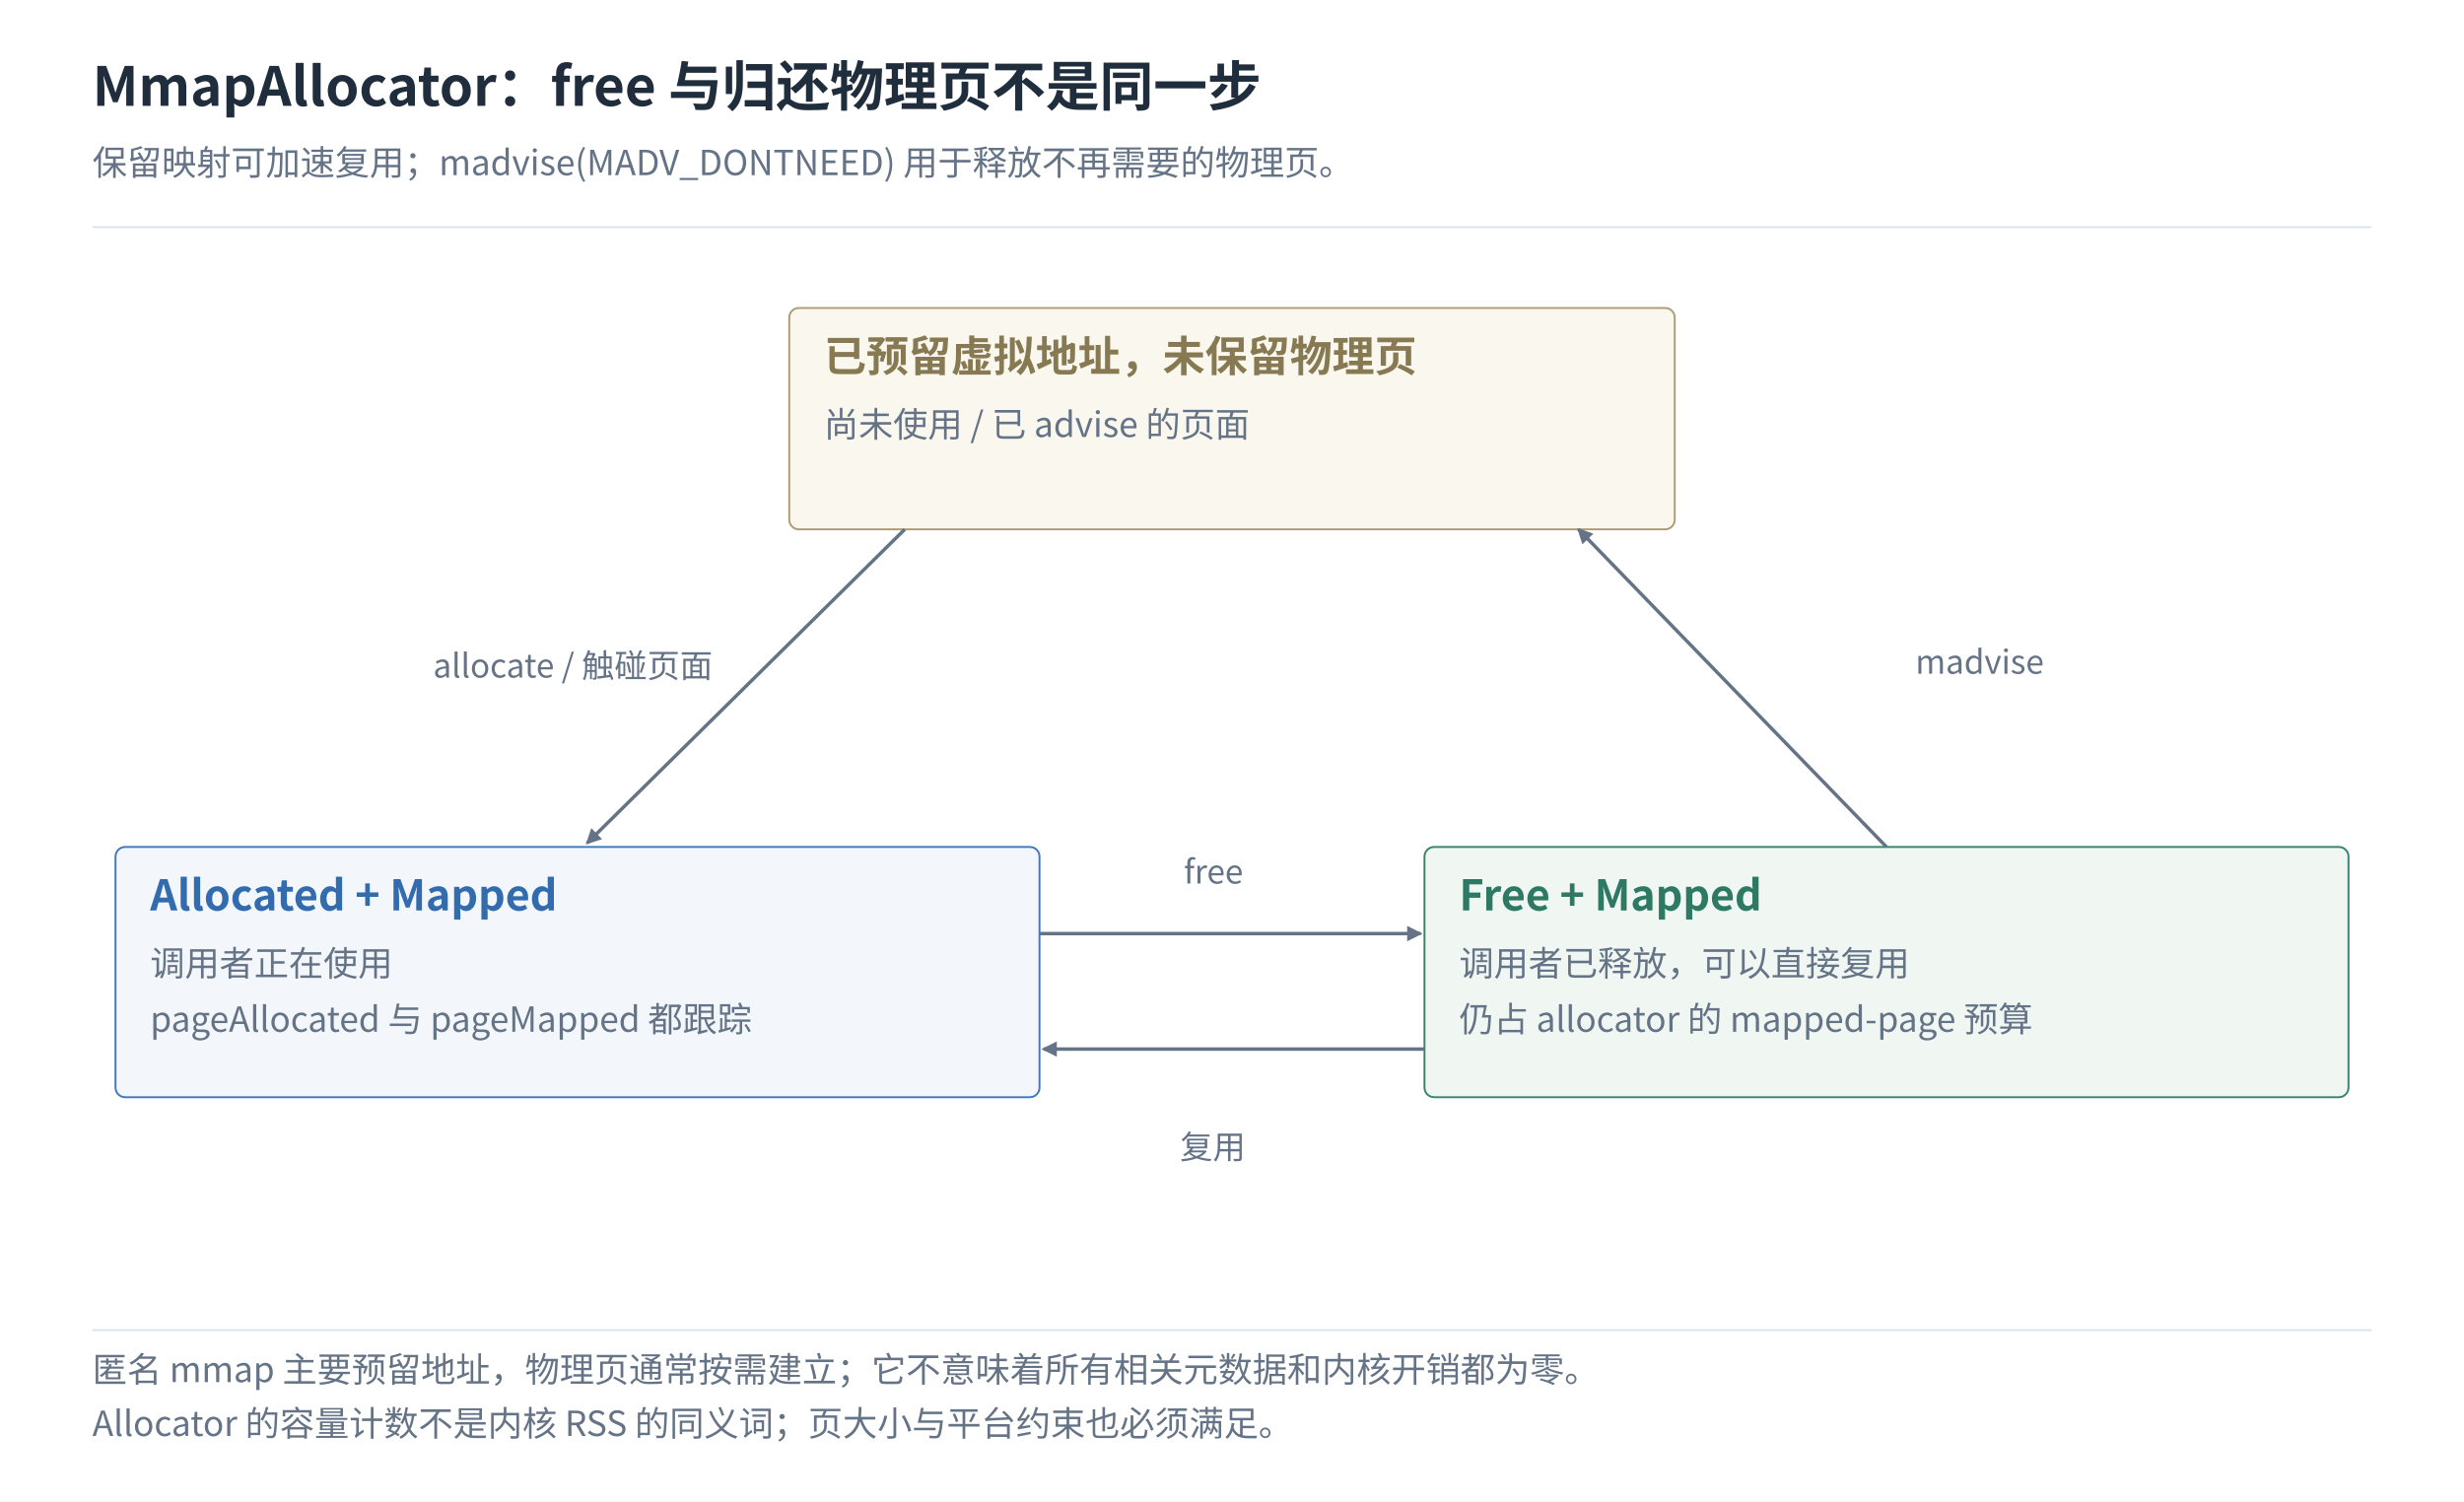
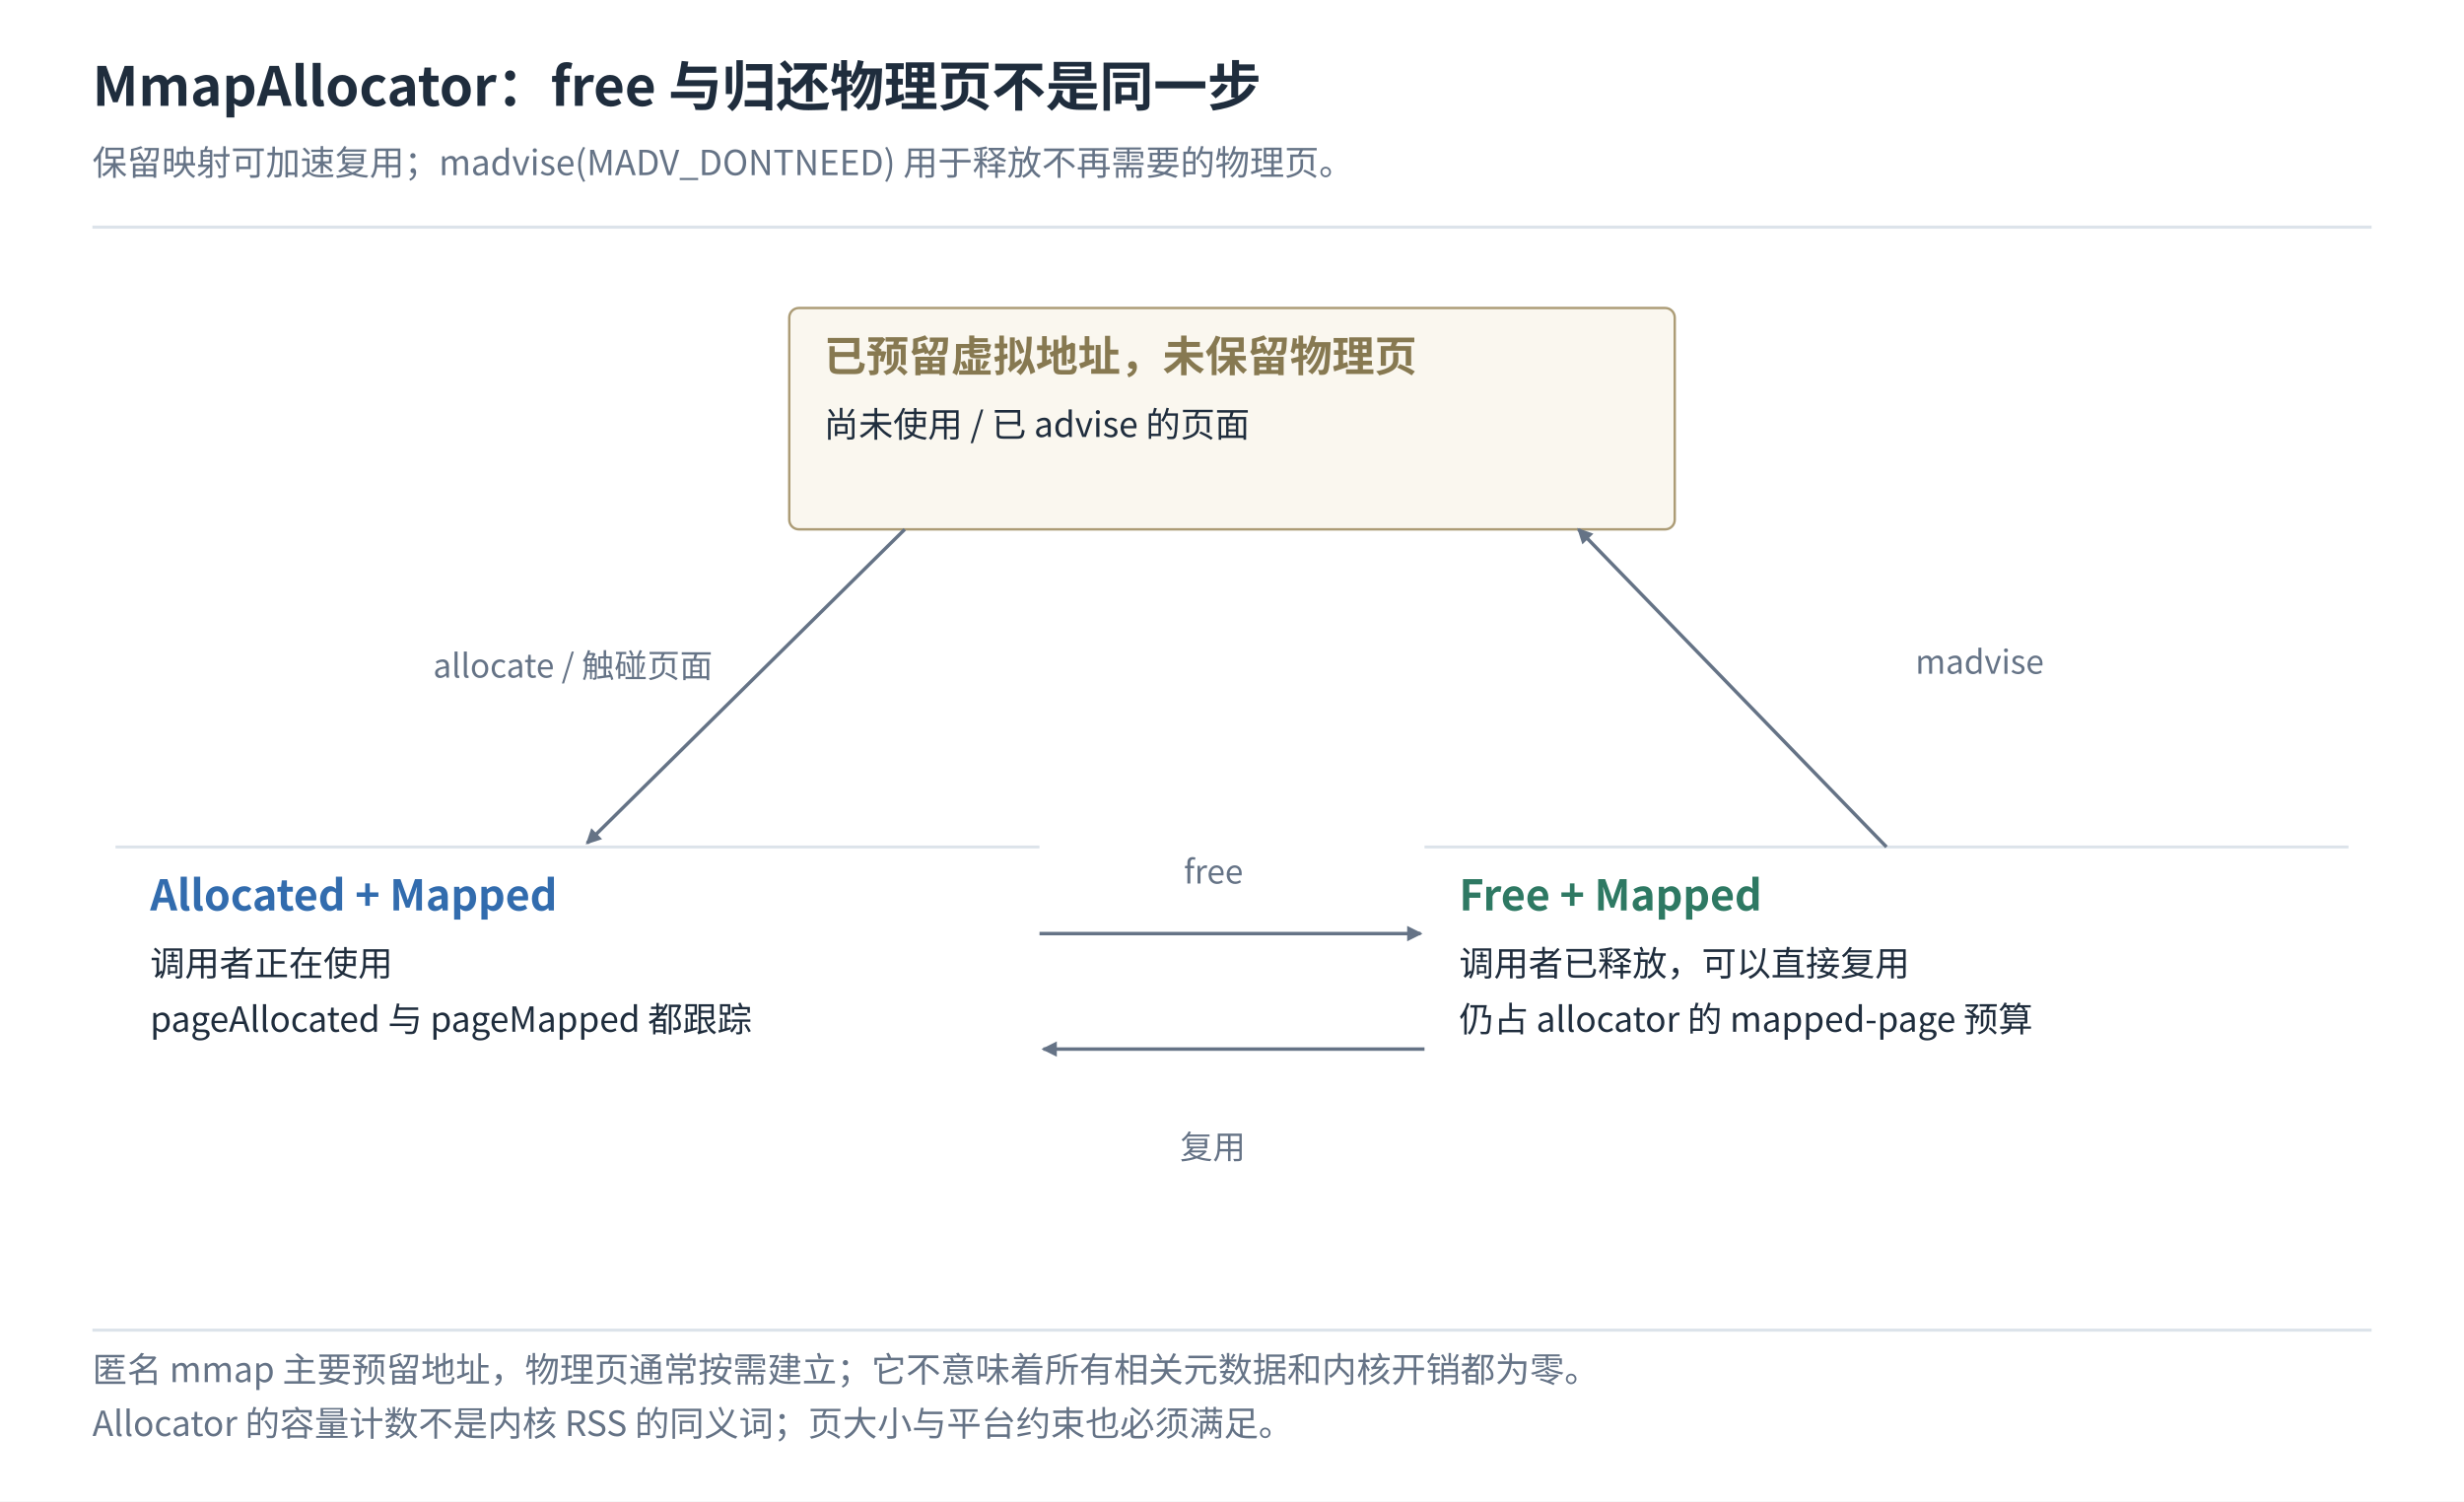
<svg xmlns="http://www.w3.org/2000/svg" width="1280" height="780" viewBox="0 0 1280 780" role="img" aria-labelledby="title desc" font-family="Noto Sans SC, Noto Sans CJK SC, Inter, Arial, sans-serif">
  <defs>
    <marker id="arrow" markerWidth="8" markerHeight="8" refX="7" refY="4" orient="auto" markerUnits="userSpaceOnUse">
      <path d="M0 0 L8 4 L0 8 Z" fill="#657386" />
    </marker>
  </defs>
  <rect x="0" y="0" width="1280" height="780" rx="0" fill="white" stroke="none" stroke-width="1" />
  <text x="48" y="55" font-size="28" fill="#1f2d3d" text-anchor="start" font-weight="600">MmapAllocator：free 与归还物理页不是同一步</text>
  <text x="48" y="91" font-size="18" fill="#657386" text-anchor="start">保留映射可加速复用；madvise(MADV_DONTNEED) 用于释放不再需要的物理页。</text>
-   <line x1="48" y1="118" x2="1232" y2="118" stroke="#dce3ea" stroke-width="1" />
-   <rect x="410" y="160" width="460" height="115" rx="5" fill="#faf7ef" stroke="#ac9c76" stroke-width="1" />
+   <line x1="48" y1="118" x2="1232" y2="118" stroke="#dce3ea" stroke-width="1.6" />
+   <rect x="410" y="160" width="460" height="115" rx="5" fill="#faf7ef" stroke="#ac9c76" stroke-width="1.25" />
  <text x="428" y="193" font-size="22" fill="#877951" text-anchor="start" font-weight="600">已预留虚拟地址，未保留物理页</text>
-   <text x="428" y="227" font-size="18" fill="#657386" text-anchor="start">尚未使用 / 已 advise 的页面</text>
-   <rect x="60" y="440" width="480" height="130" rx="5" fill="#f3f7fc" stroke="#4078bd" stroke-width="1" />
+   <text x="428" y="227" font-size="18" fill="#1f2d3d" text-anchor="start">尚未使用 / 已 advise 的页面</text>
+   <rect x="60" y="440" width="480" height="130" rx="5" fill="white" stroke="none" stroke-width="1" />
+   <line x1="60" y1="440" x2="540.0" y2="440" stroke="#dce3ea" stroke-width="1.5" />
  <text x="78" y="473" font-size="22" fill="#326cae" text-anchor="start" font-weight="600">Allocated + Mapped</text>
-   <text x="78" y="507" font-size="18" fill="#657386" text-anchor="start">调用者正在使用</text>
-   <text x="78" y="536" font-size="18" fill="#657386" text-anchor="start">pageAllocated 与 pageMapped 都跟踪</text>
-   <rect x="740" y="440" width="480" height="130" rx="5" fill="#f0f7f3" stroke="#39826d" stroke-width="1" />
+   <text x="78" y="507" font-size="18" fill="#1f2d3d" text-anchor="start">调用者正在使用</text>
+   <text x="78" y="536" font-size="18" fill="#1f2d3d" text-anchor="start">pageAllocated 与 pageMapped 都跟踪</text>
+   <rect x="740" y="440" width="480" height="130" rx="5" fill="white" stroke="none" stroke-width="1" />
+   <line x1="740" y1="440" x2="1220.0" y2="440" stroke="#dce3ea" stroke-width="1.5" />
  <text x="758" y="473" font-size="22" fill="#2e7963" text-anchor="start" font-weight="600">Free + Mapped</text>
-   <text x="758" y="507" font-size="18" fill="#657386" text-anchor="start">调用者已释放，可以直接复用</text>
-   <text x="758" y="536" font-size="18" fill="#657386" text-anchor="start">仍占 allocator 的 mapped-page 预算</text>
+   <text x="758" y="507" font-size="18" fill="#1f2d3d" text-anchor="start">调用者已释放，可以直接复用</text>
+   <text x="758" y="536" font-size="18" fill="#1f2d3d" text-anchor="start">仍占 allocator 的 mapped-page 预算</text>
  <polyline points="470,275 305,438" fill="none" stroke="#657386" stroke-width="1.8" marker-end="url(#arrow)" />
  <text x="225" y="352" font-size="17" fill="#657386" text-anchor="start">allocate / 触碰页面</text>
  <polyline points="540,485 738,485" fill="none" stroke="#657386" stroke-width="1.8" marker-end="url(#arrow)" />
  <text x="615" y="459" font-size="17" fill="#657386" text-anchor="start">free</text>
  <polyline points="740,545 542,545" fill="none" stroke="#657386" stroke-width="1.8" marker-end="url(#arrow)" />
  <text x="613" y="602" font-size="17" fill="#657386" text-anchor="start">复用</text>
  <polyline points="980,440 820,275" fill="none" stroke="#657386" stroke-width="1.8" marker-end="url(#arrow)" />
  <text x="995" y="350" font-size="17" fill="#657386" text-anchor="start">madvise</text>
-   <line x1="48" y1="691" x2="1232" y2="691" stroke="#dce3ea" stroke-width="1" />
+   <line x1="48" y1="691" x2="1232" y2="691" stroke="#dce3ea" stroke-width="1.6" />
  <text x="48" y="718" font-size="18" fill="#657386" text-anchor="start">匿名 mmap 主要预留地址，物理页通常按需建立；它不意味着所有相关元数据和内核开销都为零。</text>
  <text x="48" y="746" font-size="18" fill="#657386" text-anchor="start">Allocator 的容量计数不是内核 RSS 的同义词；页大小与平台约束也必须满足。</text>
</svg>
